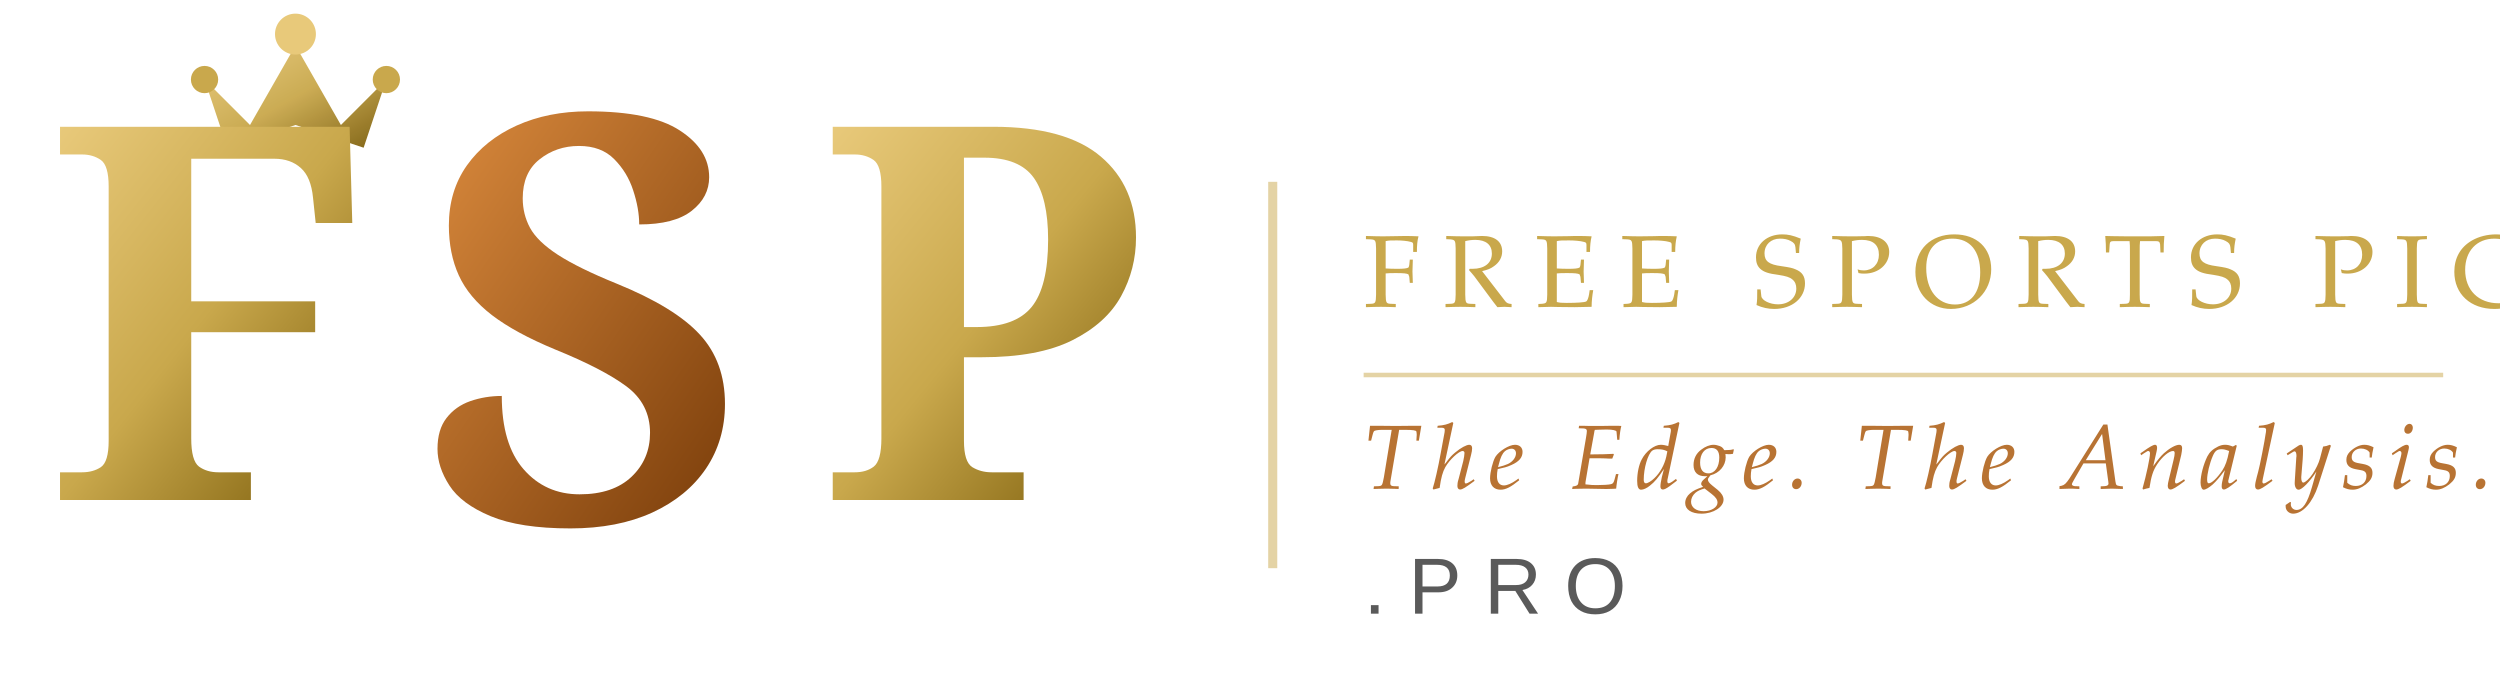
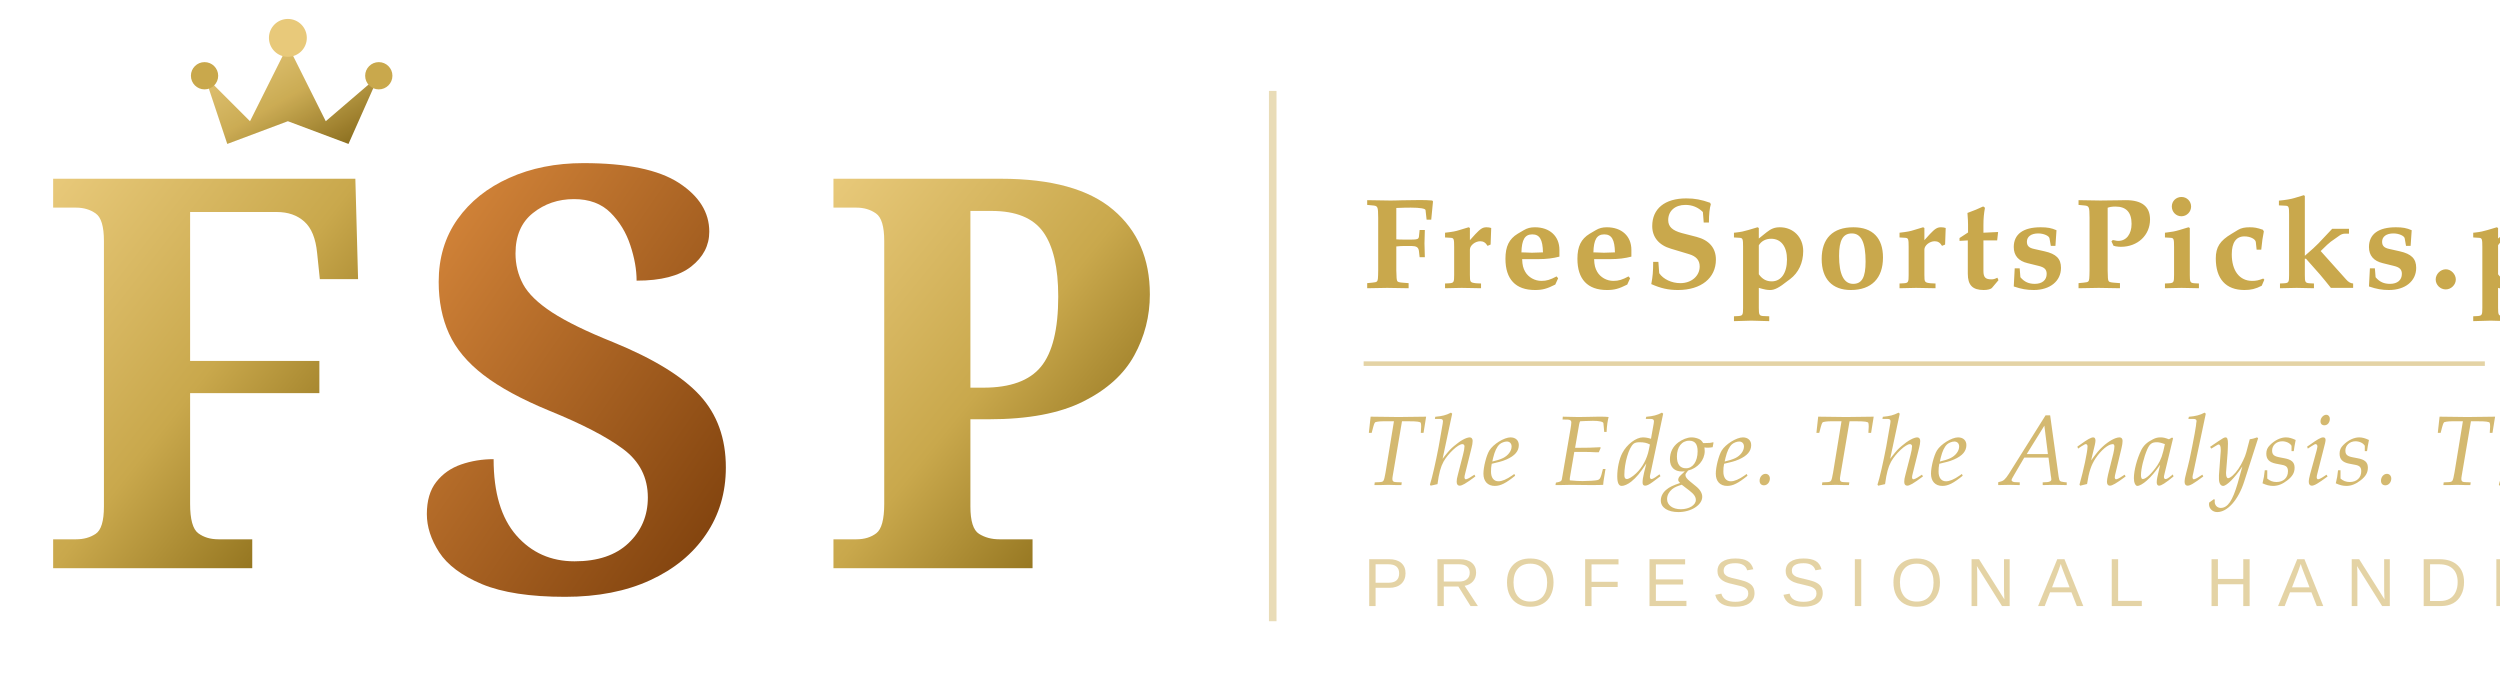
- <svg xmlns="http://www.w3.org/2000/svg" width="330" height="90" viewBox="0 0 220 60">
+ <svg xmlns="http://www.w3.org/2000/svg" width="330" height="90" viewBox="0 0 330 90">
  <defs>
    <linearGradient id="lg1" x1="0%" y1="0%" x2="100%" y2="100%">
      <stop offset="0%" stop-color="#E8C97A" />
      <stop offset="50%" stop-color="#C9A84C" />
      <stop offset="100%" stop-color="#7A5C0A" />
    </linearGradient>
    <linearGradient id="lg2" x1="0%" y1="0%" x2="100%" y2="100%">
      <stop offset="0%" stop-color="#DA8A3D" />
      <stop offset="100%" stop-color="#7A3D0A" />
    </linearGradient>
  </defs>
-   <polygon points="26,4 22,11 18,7 20,13 26,11 32,13 34,7 30,11" fill="url(#lg1)" opacity="0.95" />
-   <circle cx="26" cy="3" r="1.8" fill="#E8C97A" />
-   <circle cx="18" cy="7" r="1.2" fill="#C9A84C" />
-   <circle cx="34" cy="7" r="1.2" fill="#C9A84C" />
-   <text x="4" y="44" font-family="Georgia,serif" font-size="46" font-weight="700" fill="url(#lg1)">F</text>
-   <text x="37" y="46" font-family="Georgia,serif" font-size="50" font-weight="700" fill="url(#lg2)">S</text>
-   <text x="72" y="44" font-family="Georgia,serif" font-size="46" font-weight="700" fill="url(#lg1)">P</text>
-   <line x1="112" y1="16" x2="112" y2="50" stroke="#C9A84C" stroke-width="0.8" opacity="0.5" />
-   <text x="120" y="27" font-family="Palatino Linotype,Palatino,Georgia,serif" font-size="9" font-weight="400" fill="#C9A84C" letter-spacing="2">FREE SPORTS PICKS</text>
-   <line x1="120" y1="33" x2="215" y2="33" stroke="#C9A84C" stroke-width="0.4" opacity="0.5" />
-   <text x="120" y="43" font-family="Palatino Linotype,Palatino,Georgia,serif" font-size="8" font-style="italic" fill="#B87333" letter-spacing="1">The Edge. The Analysis. The Win.</text>
-   <text x="120" y="54" font-family="Arial,sans-serif" font-size="7" fill="#5A5A5A" letter-spacing="2">.PRO</text>
+   <polygon points="38,6 33,16 27,10 30,19 38,16 46,19 50,10 43,16" fill="url(#lg1)" opacity="0.95" />
+   <circle cx="38" cy="5" r="2.5" fill="#E8C97A" />
+   <circle cx="27" cy="10" r="1.8" fill="#C9A84C" />
+   <circle cx="50" cy="10" r="1.8" fill="#C9A84C" />
+   <text x="5" y="75" font-family="Georgia,serif" font-size="72" font-weight="700" fill="url(#lg1)">F</text>
+   <text x="54" y="78" font-family="Georgia,serif" font-size="78" font-weight="700" fill="url(#lg2)">S</text>
+   <text x="108" y="75" font-family="Georgia,serif" font-size="72" font-weight="700" fill="url(#lg1)">P</text>
+   <line x1="168" y1="12" x2="168" y2="82" stroke="#C9A84C" stroke-width="1" opacity="0.4" />
+   <text x="180" y="38" font-family="Palatino Linotype,Palatino,Georgia,serif" font-size="17" font-weight="700" fill="#C9A84C" letter-spacing="1">FreeSportsPicks.pro</text>
+   <line x1="180" y1="48" x2="328" y2="48" stroke="#C9A84C" stroke-width="0.6" opacity="0.5" />
+   <text x="180" y="64" font-family="Palatino Linotype,Palatino,Georgia,serif" font-size="13" font-style="italic" fill="#C9A84C" opacity="0.8" letter-spacing="0.5">The Edge. The Analysis. The Win.</text>
+   <text x="180" y="80" font-family="Arial,sans-serif" font-size="9" fill="#C9A84C" opacity="0.5" letter-spacing="3">PROFESSIONAL HANDICAPPING</text>
</svg>
